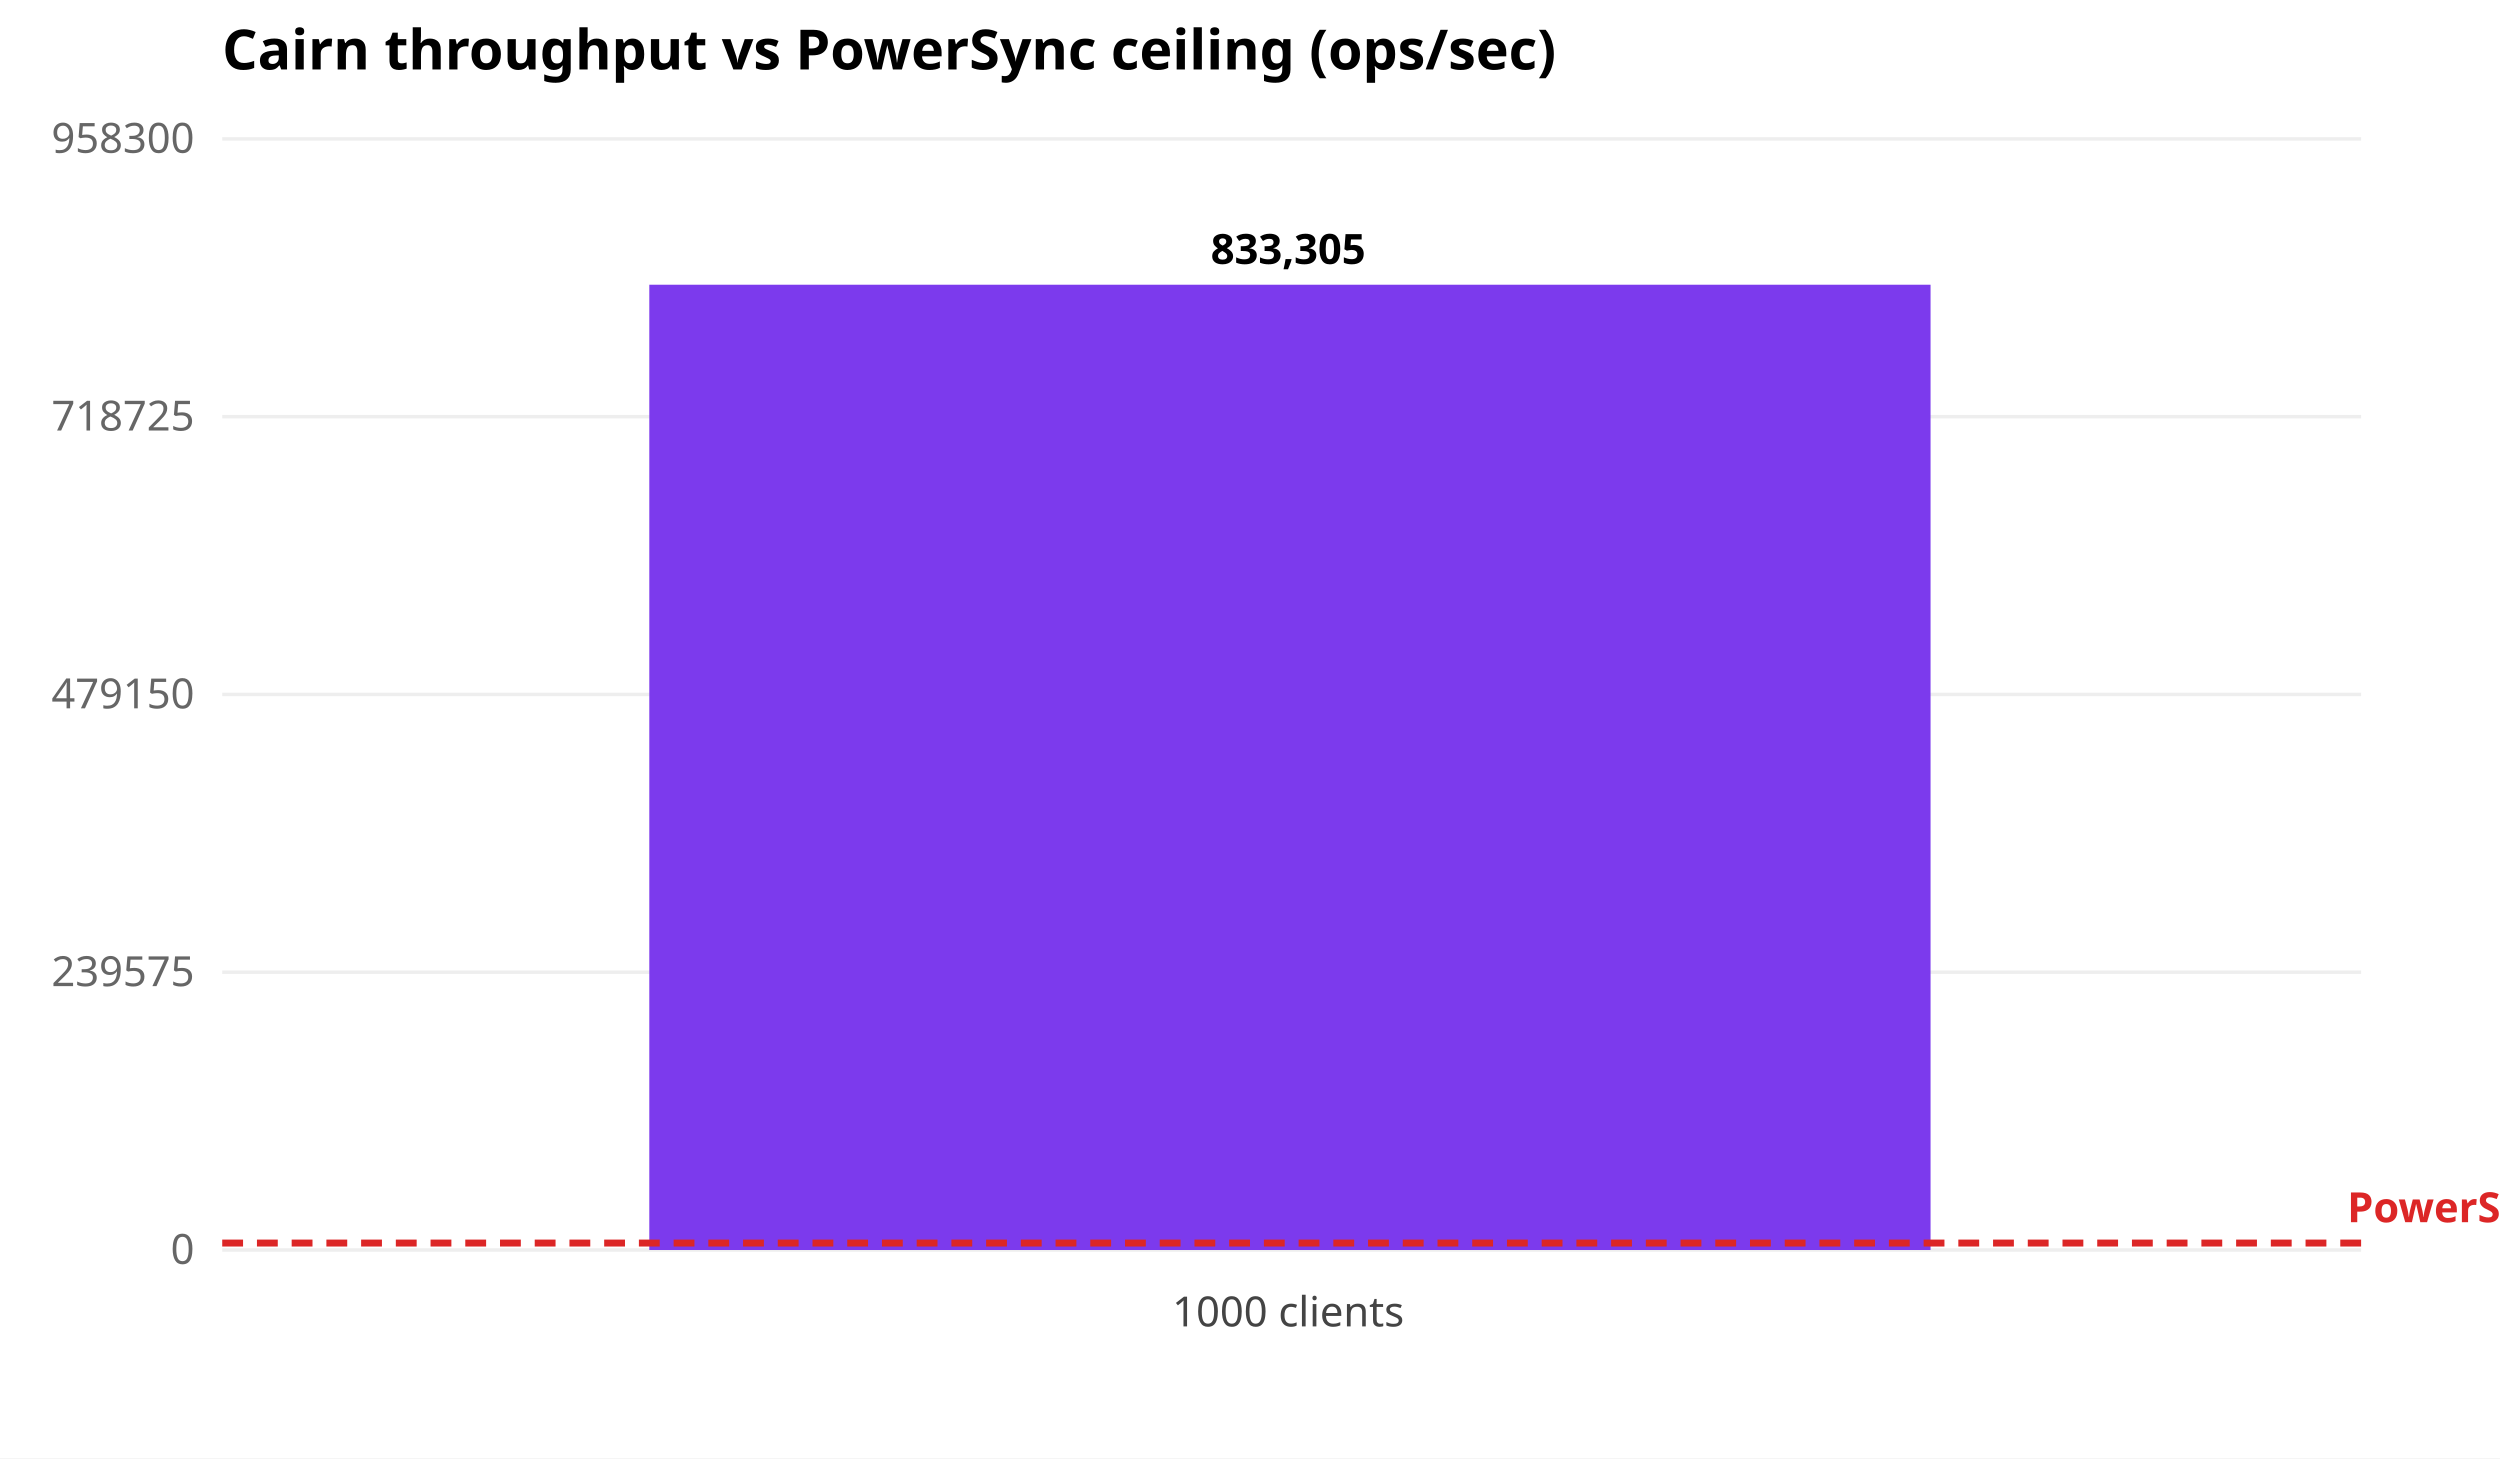
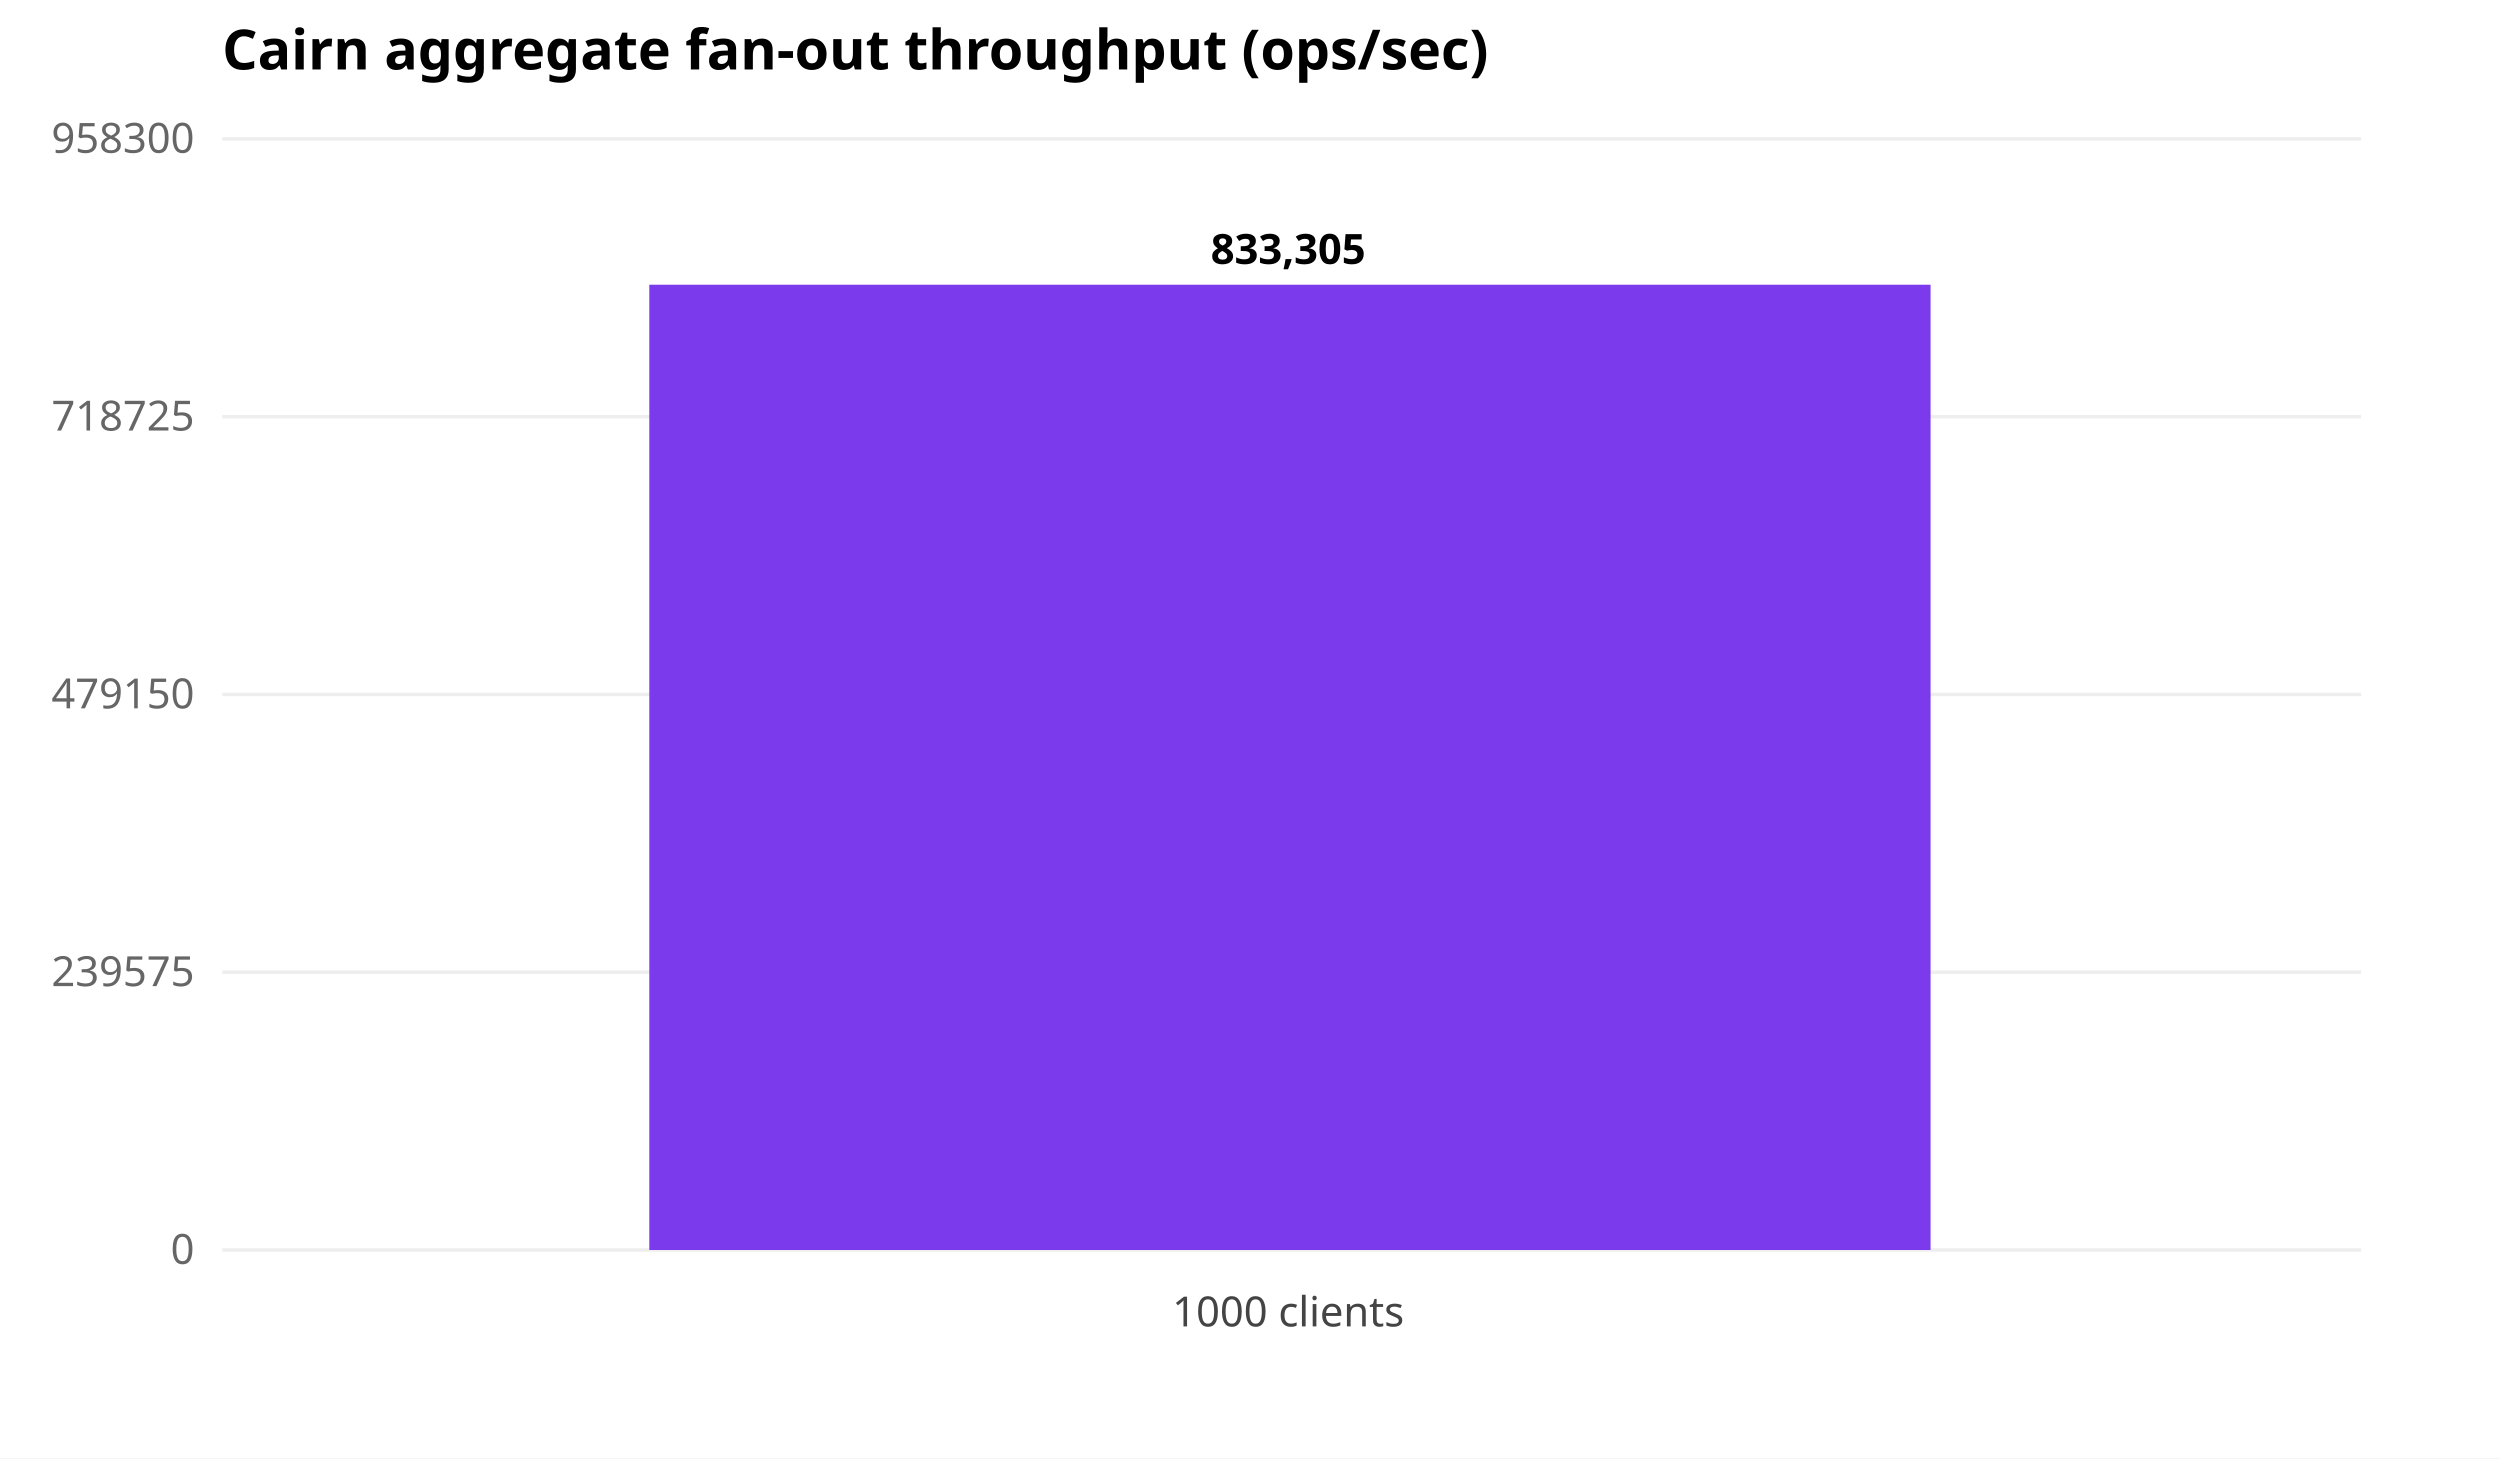
<svg xmlns="http://www.w3.org/2000/svg" width="720" height="420" font-family="sans-serif" font-size="12">
  <rect width="100%" height="100%" fill="white" />
-   <text x="64" y="20" font-size="16" font-weight="bold">Cairn throughput vs PowerSync ceiling (ops/sec)</text>
+   <text x="64" y="20" font-size="16" font-weight="bold">Cairn aggregate fan-out throughput (ops/sec)</text>
  <line x1="64" y1="360" x2="680" y2="360" stroke="#eee" />
  <text x="56" y="364" text-anchor="end" fill="#666">0</text>
  <line x1="64" y1="280" x2="680" y2="280" stroke="#eee" />
  <text x="56" y="284" text-anchor="end" fill="#666">239575</text>
  <line x1="64" y1="200" x2="680" y2="200" stroke="#eee" />
  <text x="56" y="204" text-anchor="end" fill="#666">479150</text>
  <line x1="64" y1="120" x2="680" y2="120" stroke="#eee" />
  <text x="56" y="124" text-anchor="end" fill="#666">718725</text>
  <line x1="64" y1="40" x2="680" y2="40" stroke="#eee" />
  <text x="56" y="44" text-anchor="end" fill="#666">958300</text>
  <rect x="187" y="82" width="369" height="278" fill="#7c3aed" />
  <text x="371" y="76" text-anchor="middle" font-weight="bold">833,305</text>
  <text x="371" y="382" text-anchor="middle" fill="#444">1000 clients</text>
-   <line x1="64" y1="358" x2="680" y2="358" stroke="#dc2626" stroke-width="2" stroke-dasharray="6,4" />
-   <text x="676" y="352" fill="#dc2626" font-weight="bold">PowerSync ceiling ~4000 ops/sec</text>
</svg>
